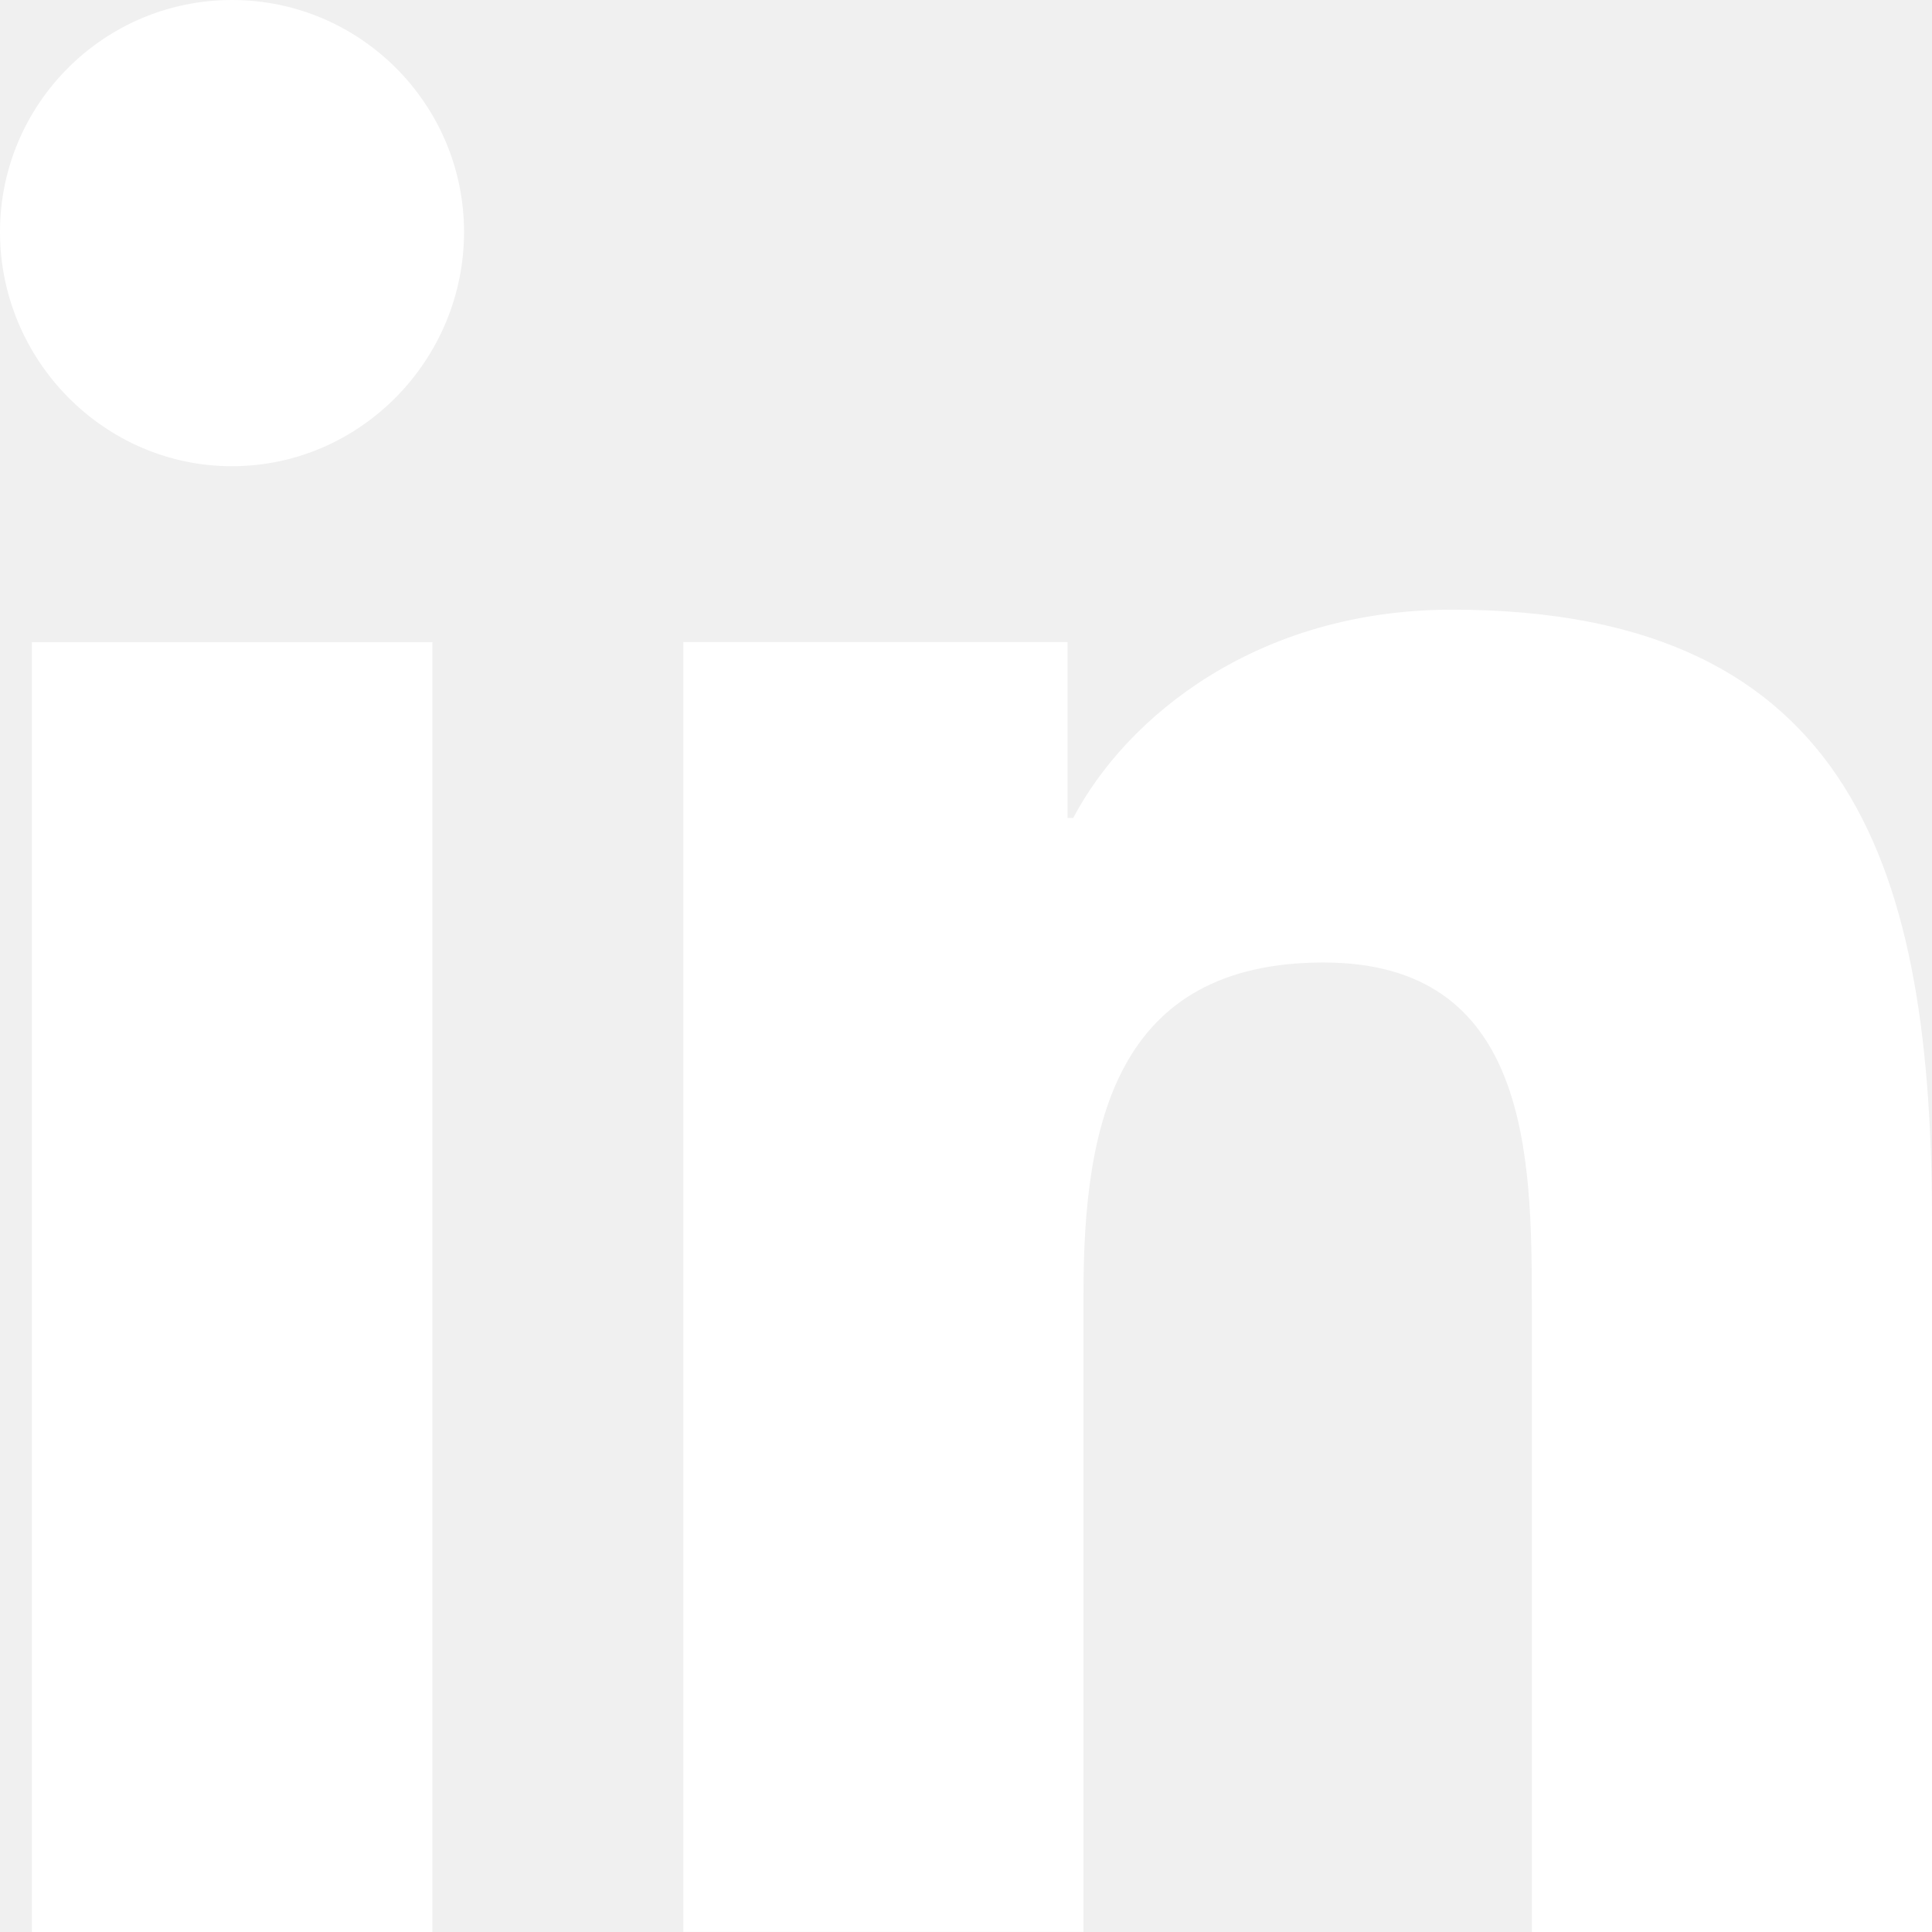
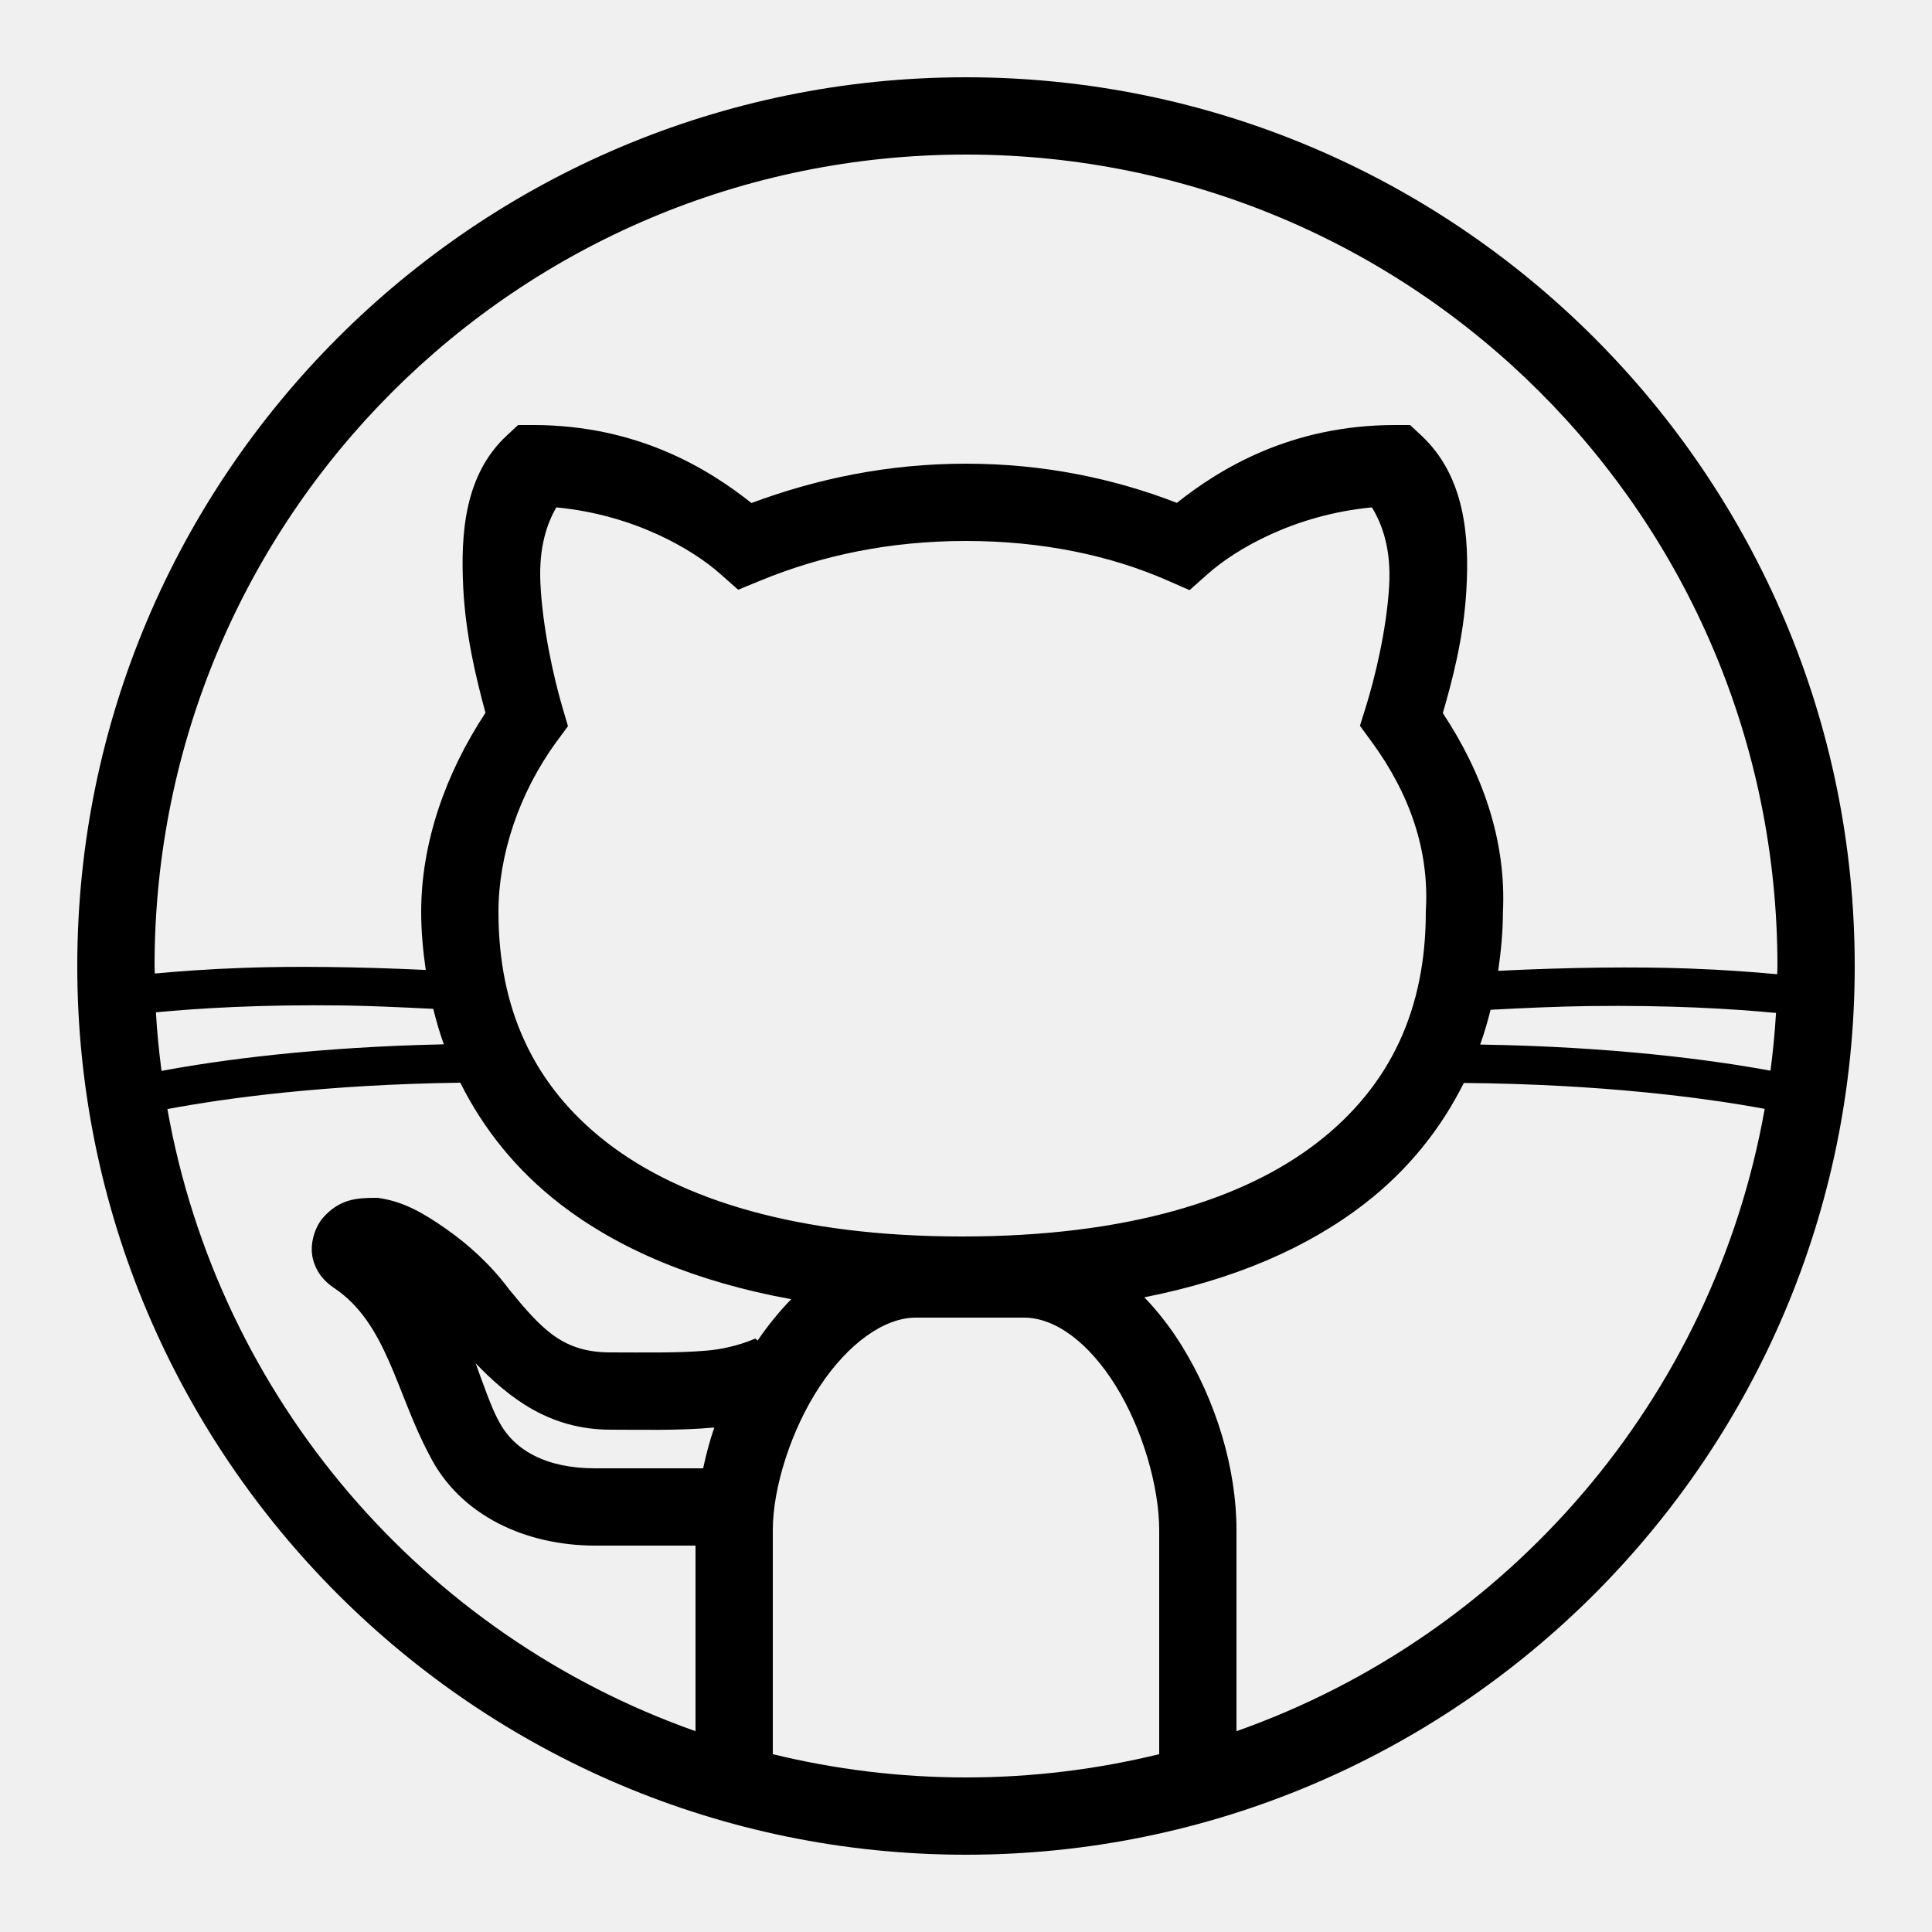
- <svg xmlns="http://www.w3.org/2000/svg" width="16" height="16" viewBox="0 0 16 16" fill="none">
-   <path d="M15.996 16V15.999H16V10.131C16 7.261 15.382 5.049 12.026 5.049C10.413 5.049 9.33 5.935 8.888 6.774H8.841V5.317H5.659V15.999H8.973V10.71C8.973 9.317 9.237 7.971 10.961 7.971C12.661 7.971 12.686 9.56 12.686 10.799V16H15.996Z" fill="white" />
-   <path d="M0.264 5.318H3.581V16H0.264V5.318Z" fill="white" />
-   <path d="M1.921 0C0.861 0 0 0.861 0 1.921C0 2.982 0.861 3.861 1.921 3.861C2.982 3.861 3.843 2.982 3.843 1.921C3.842 0.861 2.981 0 1.921 0V0Z" fill="white" />
+ <svg xmlns="http://www.w3.org/2000/svg" viewBox="0 0 50 50" width="250px" height="250px">
+   <path d="M 25 2 C 12.311 2 2 12.311 2 25 C 2 37.689 12.311 48 25 48 C 37.689 48 48 37.689 48 25 C 48 12.311 37.689 2 25 2 z M 25 4 C 36.607 4 46 13.393 46 25 C 46 25.071 45.995 25.142 45.994 25.213 C 45.355 25.154 44.616 25.098 43.676 25.064 C 42.347 25.017 40.672 25.031 38.773 25.125 C 38.844 24.635 38.893 24.137 38.895 23.627 C 38.991 21.754 38.363 20.002 37.34 18.455 C 37.587 17.601 37.877 16.515 37.949 15.283 C 38.032 13.879 37.911 12.322 36.783 11.27 L 36.494 11 L 36.1 11 C 33.417 11 31.58 12.123 30.457 13.014 C 28.836 12.386 27.012 12 25 12 C 22.976 12 21.136 12.391 19.447 13.018 C 18.325 12.127 16.487 11 13.801 11 L 13.408 11 L 13.119 11.268 C 12.021 12.287 11.92 13.802 11.988 15.199 C 12.049 16.432 12.322 17.552 12.564 18.447 C 11.524 20.025 10.9 21.822 10.9 23.6 C 10.9 24.111 10.948 24.61 11.018 25.102 C 9.212 25.018 7.602 25.002 6.324 25.047 C 5.385 25.08 4.645 25.136 4.006 25.195 C 4.005 25.13 4 25.065 4 25 C 4 13.393 13.393 4 25 4 z M 14.396 13.131 C 16.414 13.322 17.932 14.223 18.635 14.848 L 19.104 15.262 L 19.682 15.025 C 21.263 14.374 23.027 14 25 14 C 26.973 14 28.737 14.376 30.199 15.016 L 30.785 15.273 L 31.264 14.848 C 31.967 14.223 33.487 13.322 35.506 13.131 C 35.774 13.576 36.007 14.209 35.951 15.166 C 35.884 16.312 35.577 17.56 35.346 18.301 L 35.195 18.783 L 35.494 19.191 C 36.484 20.541 36.988 22.001 36.902 23.545 L 36.9 23.572 L 36.9 23.6 C 36.9 26.095 36.002 28.092 34.088 29.572 C 32.174 31.052 29.153 32 24.9 32 C 20.648 32 17.625 31.052 15.711 29.572 C 13.797 28.092 12.9 26.095 12.9 23.6 C 12.9 22.135 13.429 20.524 14.406 19.191 L 14.699 18.793 L 14.559 18.318 C 14.327 17.53 14.043 16.254 13.986 15.102 C 13.939 14.143 14.166 13.537 14.396 13.131 z M 8.885 26.021 C 9.591 26.031 10.401 26.069 11.213 26.109 C 11.29 26.421 11.379 26.728 11.486 27.027 C 8.179 27.097 5.705 27.43 4.18 27.715 C 4.115 27.214 4.064 26.71 4.035 26.199 C 5.162 26.092 6.751 25.994 8.885 26.021 z M 41.115 26.037 C 43.248 26.01 44.836 26.108 45.963 26.215 C 45.934 26.718 45.884 27.216 45.82 27.709 C 44.241 27.419 41.7 27.087 38.307 27.033 C 38.412 26.74 38.5 26.438 38.576 26.133 C 39.471 26.085 40.345 26.047 41.115 26.037 z M 11.912 28.02 C 12.509 29.215 13.362 30.283 14.488 31.154 C 16.029 32.346 18.032 33.178 20.477 33.623 C 20.157 33.952 19.866 34.313 19.607 34.693 L 19.547 34.641 C 19.552 34.634 19.05 34.886 18.299 34.953 C 17.548 35.02 16.622 35 15.801 35 C 14.576 35 14.036 34.421 13.174 33.367 C 12.696 32.724 12.114 32.202 11.549 31.807 C 10.97 31.401 10.476 31.116 9.865 31.014 L 9.783 31 L 9.699 31 C 9.233 31 8.781 31.034 8.359 31.516 C 8.149 31.757 8.003 32.203 8.098 32.58 C 8.192 32.958 8.431 33.19 8.645 33.332 C 10.011 34.243 10.253 36.047 11.109 37.65 C 11.909 39.244 13.636 40 15.4 40 L 18 40 L 18 44.803 C 10.968 42.321 5.665 36.205 4.332 28.703 C 5.863 28.415 8.427 28.068 11.912 28.02 z M 37.883 28.027 C 41.446 28.058 44.081 28.404 45.67 28.697 C 44.339 36.202 39.034 42.32 32 44.803 L 32 39.6 C 32 38.015 31.48 36.268 30.574 34.811 C 30.299 34.368 29.976 33.95 29.615 33.574 C 31.93 33.117 33.832 32.299 35.312 31.154 C 36.437 30.285 37.288 29.22 37.883 28.027 z M 23.699 34.1 L 26.5 34.1 C 27.313 34.1 28.18 34.747 28.875 35.865 C 29.57 36.983 30 38.484 30 39.6 L 30 45.398 C 28.397 45.789 26.724 46 25 46 C 23.276 46 21.603 45.789 20 45.398 L 20 39.6 C 20 38.509 20.468 37.011 21.209 35.889 C 21.95 34.766 22.886 34.1 23.699 34.1 z M 12.309 35.281 C 13.174 36.179 14.223 37 15.801 37 C 16.58 37 17.552 37.028 18.477 36.945 C 18.48 36.945 18.483 36.944 18.486 36.943 C 18.365 37.293 18.274 37.646 18.197 38 L 15.4 38 C 14.167 38 13.296 37.554 12.895 36.752 L 12.887 36.738 L 12.881 36.727 C 12.716 36.421 12.501 35.811 12.309 35.281 z" />
</svg>
